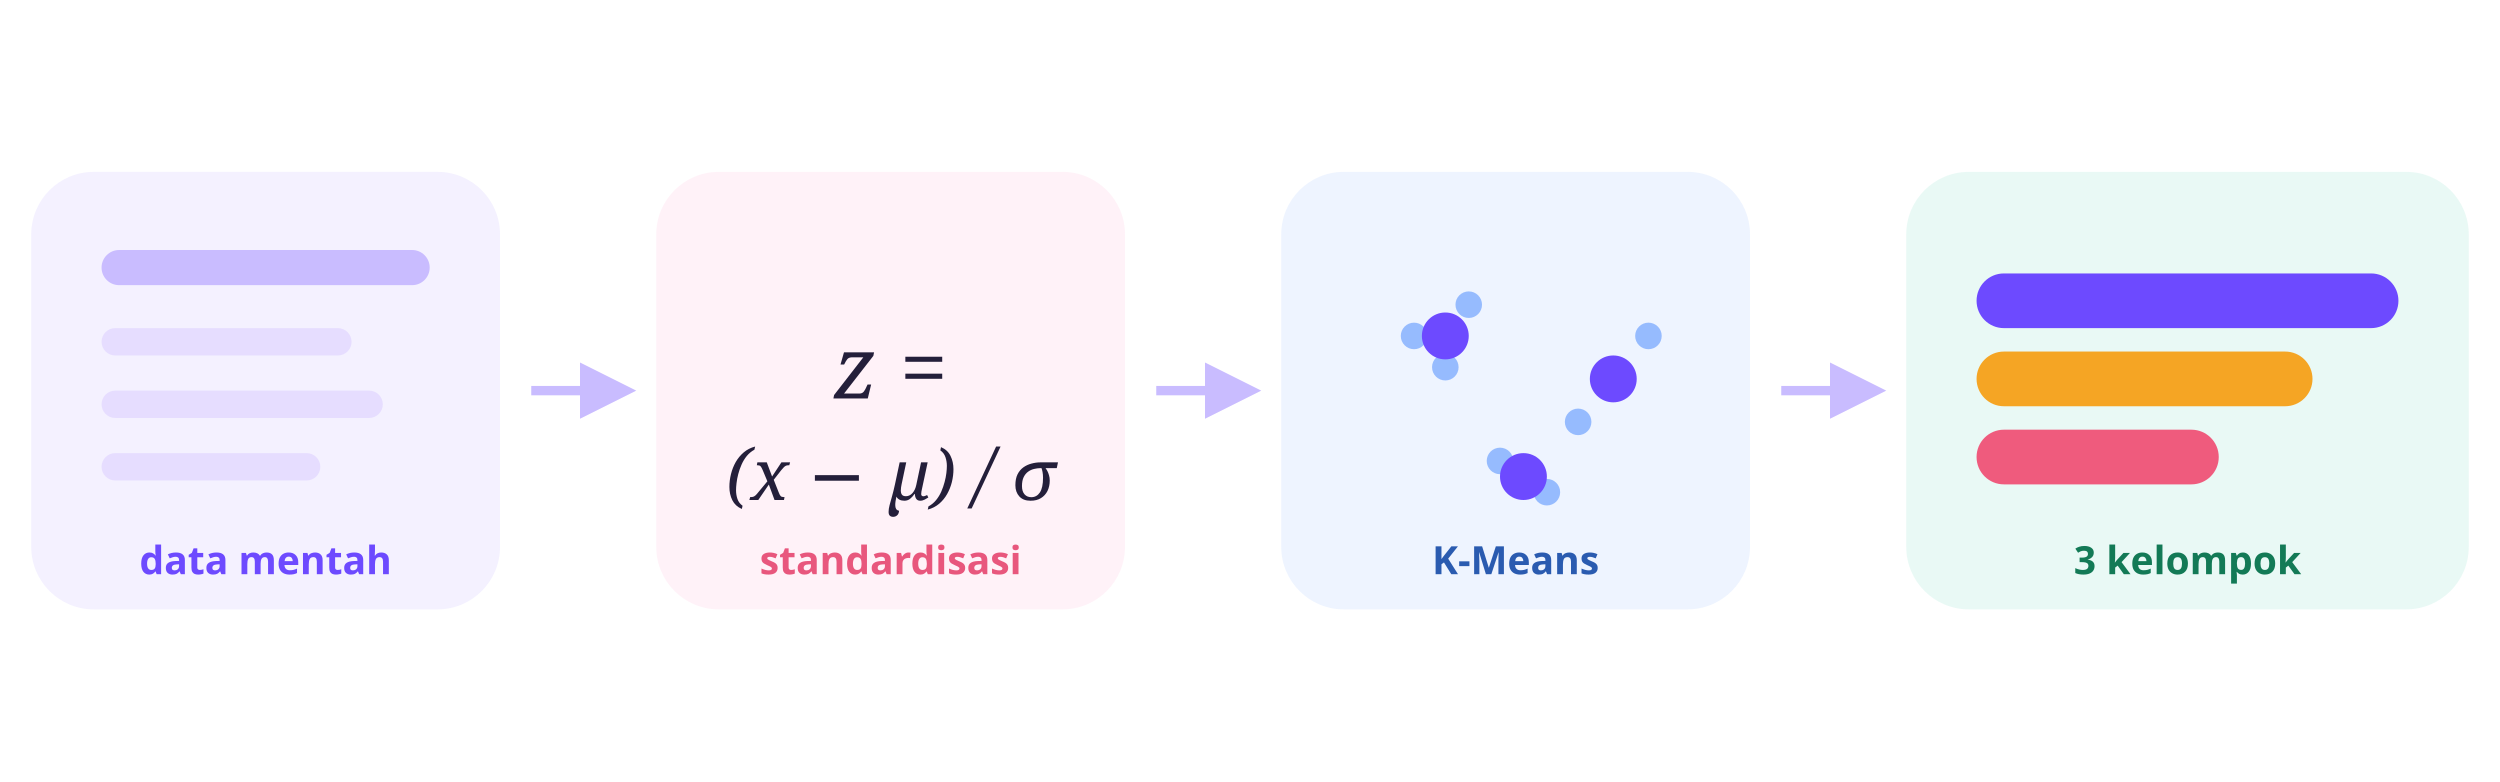
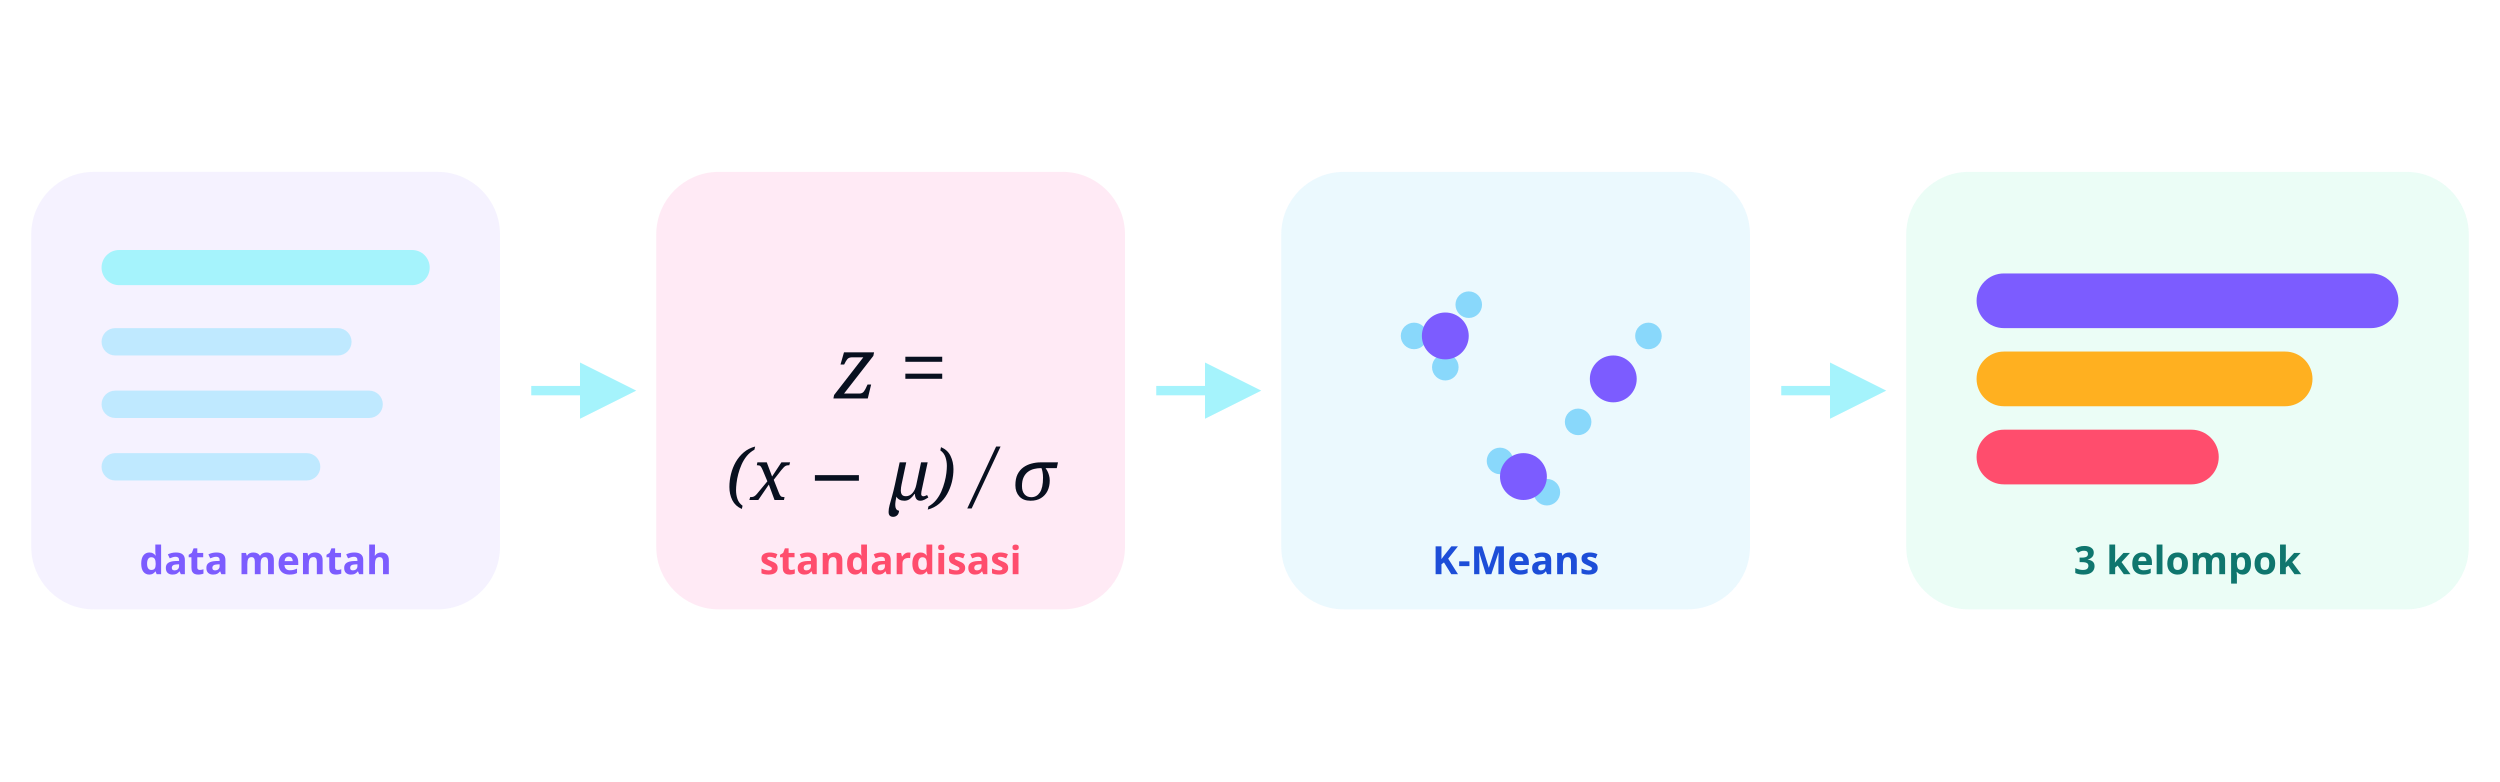
<svg xmlns="http://www.w3.org/2000/svg" viewBox="0 0 640 200" width="640" height="200" role="img" aria-label="Alur metode: data, standardisasi, K-Means, tiga cluster">
  <defs>
    <linearGradient id="g1" x1="0" y1="0" x2="1" y2="1">
-       <stop offset="0" stop-color="#9a7bff" />
-       <stop offset="1" stop-color="#6d4aff" />
+       <stop offset="0" stop-color="#22d3ee" />
+       <stop offset="1" stop-color="#7c5cff" />
    </linearGradient>
    <marker id="panah" viewBox="0 0 10 10" refX="8" refY="5" markerWidth="6" markerHeight="6" orient="auto">
-       <path d="M0 0l10 5-10 5z" fill="#c9bcff" />
+       <path d="M0 0l10 5-10 5z" fill="#a5f3fc" />
    </marker>
  </defs>
  <g transform="translate(8,44)">
-     <rect width="120" height="112" rx="16" fill="#6d4aff" opacity=".08" />
-     <rect x="18" y="20" width="84" height="9" rx="4.5" fill="#c9bcff" />
-     <rect x="18" y="40" width="64" height="7" rx="3.5" fill="#e6ddff" />
-     <rect x="18" y="56" width="72" height="7" rx="3.5" fill="#e6ddff" />
-     <rect x="18" y="72" width="56" height="7" rx="3.5" fill="#e6ddff" />
-     <text x="60" y="103" text-anchor="middle" font-family="system-ui,sans-serif" font-size="10" font-weight="700" fill="#6d4aff">data mentah</text>
+     <rect width="120" height="112" rx="16" fill="#7c5cff" opacity=".08" />
+     <rect x="18" y="20" width="84" height="9" rx="4.5" fill="#a5f3fc" />
+     <rect x="18" y="40" width="64" height="7" rx="3.5" fill="#bfe9ff" />
+     <rect x="18" y="56" width="72" height="7" rx="3.5" fill="#bfe9ff" />
+     <rect x="18" y="72" width="56" height="7" rx="3.5" fill="#bfe9ff" />
+     <text x="60" y="103" text-anchor="middle" font-family="system-ui,sans-serif" font-size="10" font-weight="700" fill="#7c5cff">data mentah</text>
  </g>
-   <line x1="136" y1="100" x2="160" y2="100" stroke="#c9bcff" stroke-width="2.4" marker-end="url(#panah)" />
+   <line x1="136" y1="100" x2="160" y2="100" stroke="#a5f3fc" stroke-width="2.4" marker-end="url(#panah)" />
  <g transform="translate(168,44)">
-     <rect width="120" height="112" rx="16" fill="#ff7ab8" opacity=".1" />
-     <text x="60" y="58" text-anchor="middle" font-family="Georgia,serif" font-size="22" font-style="italic" fill="#241f3a">z =</text>
-     <text x="60" y="84" text-anchor="middle" font-family="Georgia,serif" font-size="18" font-style="italic" fill="#241f3a">(x − μ) / σ</text>
-     <text x="60" y="103" text-anchor="middle" font-family="system-ui,sans-serif" font-size="10" font-weight="700" fill="#e8577d">standardisasi</text>
+     <rect width="120" height="112" rx="16" fill="#ff2d95" opacity=".1" />
+     <text x="60" y="58" text-anchor="middle" font-family="Georgia,serif" font-size="22" font-style="italic" fill="#08101f">z =</text>
+     <text x="60" y="84" text-anchor="middle" font-family="Georgia,serif" font-size="18" font-style="italic" fill="#08101f">(x − μ) / σ</text>
+     <text x="60" y="103" text-anchor="middle" font-family="system-ui,sans-serif" font-size="10" font-weight="700" fill="#ff4d6d">standardisasi</text>
  </g>
-   <line x1="296" y1="100" x2="320" y2="100" stroke="#c9bcff" stroke-width="2.4" marker-end="url(#panah)" />
+   <line x1="296" y1="100" x2="320" y2="100" stroke="#a5f3fc" stroke-width="2.4" marker-end="url(#panah)" />
  <g transform="translate(328,44)">
-     <rect width="120" height="112" rx="16" fill="#4f8dfd" opacity=".1" />
-     <g fill="#4f8dfd" opacity=".55">
+     <rect width="120" height="112" rx="16" fill="#38bdf8" opacity=".1" />
+     <g fill="#38bdf8" opacity=".55">
      <circle cx="34" cy="42" r="3.4" />
      <circle cx="48" cy="34" r="3.4" />
      <circle cx="42" cy="50" r="3.4" />
      <circle cx="84" cy="52" r="3.4" />
      <circle cx="94" cy="42" r="3.4" />
      <circle cx="76" cy="64" r="3.4" />
      <circle cx="56" cy="74" r="3.4" />
      <circle cx="68" cy="82" r="3.4" />
    </g>
-     <g fill="#6d4aff">
+     <g fill="#7c5cff">
      <circle cx="42" cy="42" r="6" />
      <circle cx="85" cy="53" r="6" />
      <circle cx="62" cy="78" r="6" />
    </g>
-     <text x="60" y="103" text-anchor="middle" font-family="system-ui,sans-serif" font-size="10" font-weight="700" fill="#2a5bb0">K-Means</text>
+     <text x="60" y="103" text-anchor="middle" font-family="system-ui,sans-serif" font-size="10" font-weight="700" fill="#1d4ed8">K-Means</text>
  </g>
-   <line x1="456" y1="100" x2="480" y2="100" stroke="#c9bcff" stroke-width="2.4" marker-end="url(#panah)" />
+   <line x1="456" y1="100" x2="480" y2="100" stroke="#a5f3fc" stroke-width="2.4" marker-end="url(#panah)" />
  <g transform="translate(488,44)">
-     <rect width="144" height="112" rx="16" fill="#22c39a" opacity=".1" />
+     <rect width="144" height="112" rx="16" fill="#2ee6a8" opacity=".1" />
    <g>
-       <rect x="18" y="26" width="108" height="14" rx="7" fill="#6d4aff" />
-       <rect x="18" y="46" width="86" height="14" rx="7" fill="#f5a524" />
-       <rect x="18" y="66" width="62" height="14" rx="7" fill="#ef5b7d" />
+       <rect x="18" y="26" width="108" height="14" rx="7" fill="#7c5cff" />
+       <rect x="18" y="46" width="86" height="14" rx="7" fill="#ffb020" />
+       <rect x="18" y="66" width="62" height="14" rx="7" fill="#ff4d6d" />
    </g>
-     <text x="72" y="103" text-anchor="middle" font-family="system-ui,sans-serif" font-size="10" font-weight="700" fill="#137a56">3 kelompok</text>
+     <text x="72" y="103" text-anchor="middle" font-family="system-ui,sans-serif" font-size="10" font-weight="700" fill="#0f766e">3 kelompok</text>
  </g>
</svg>
